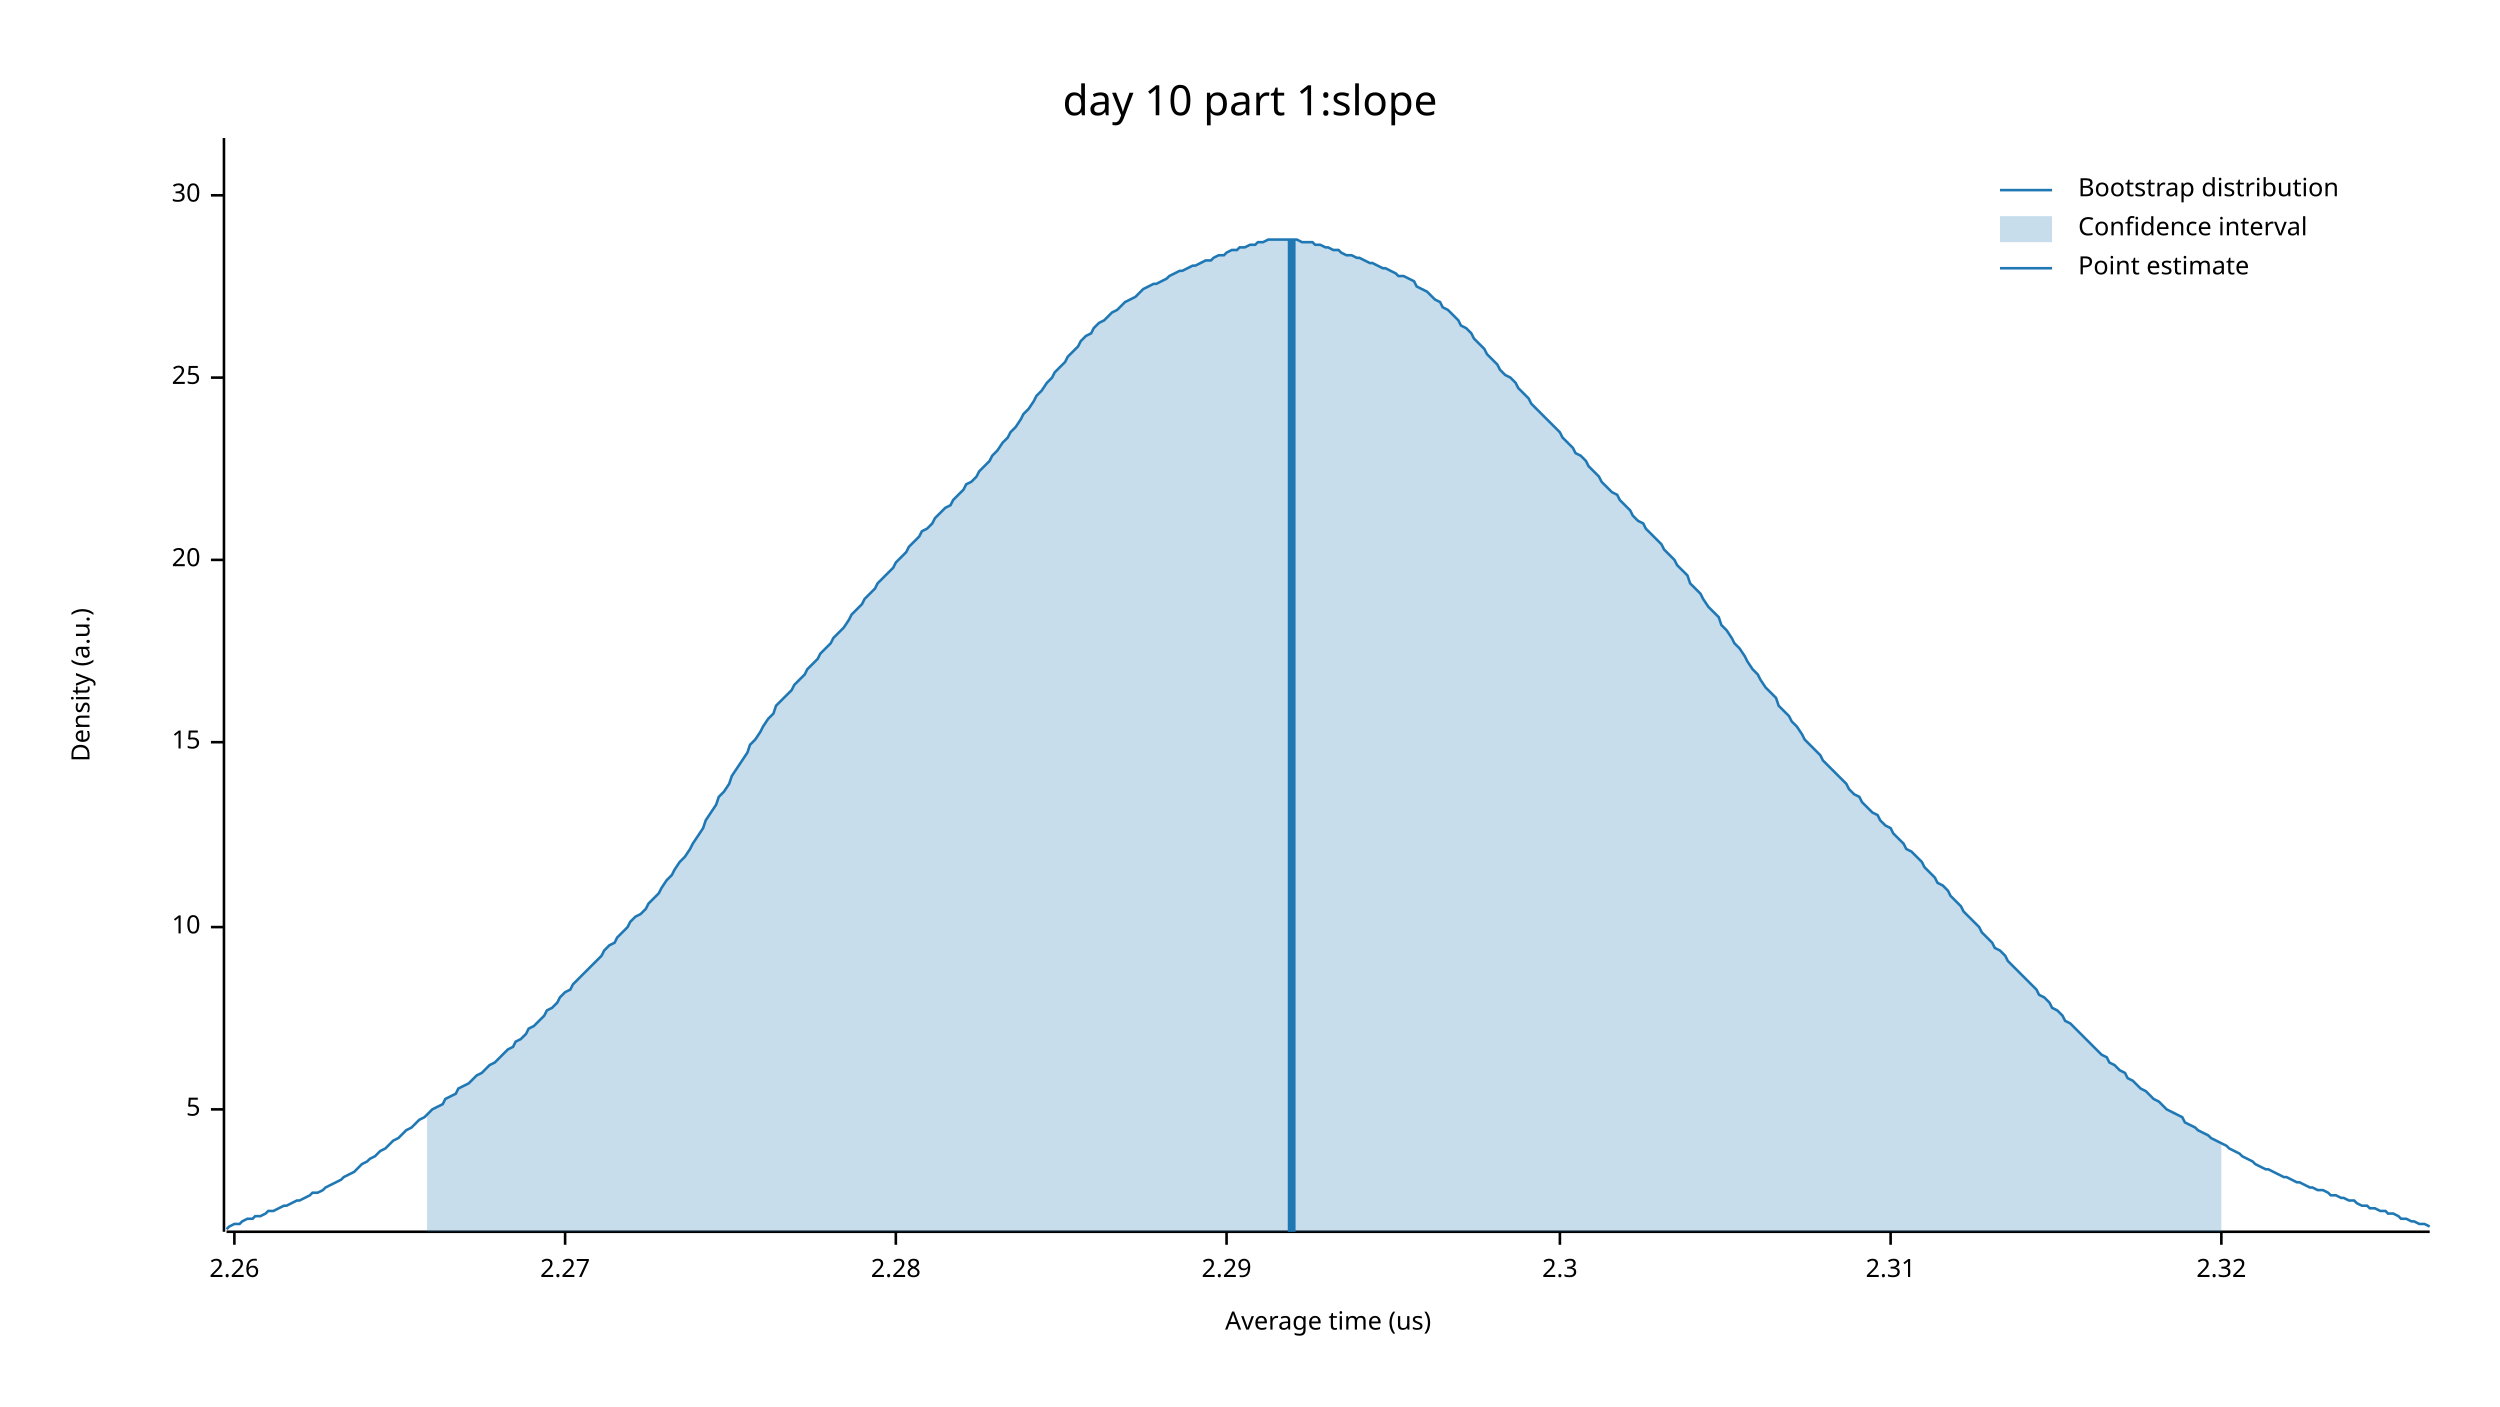
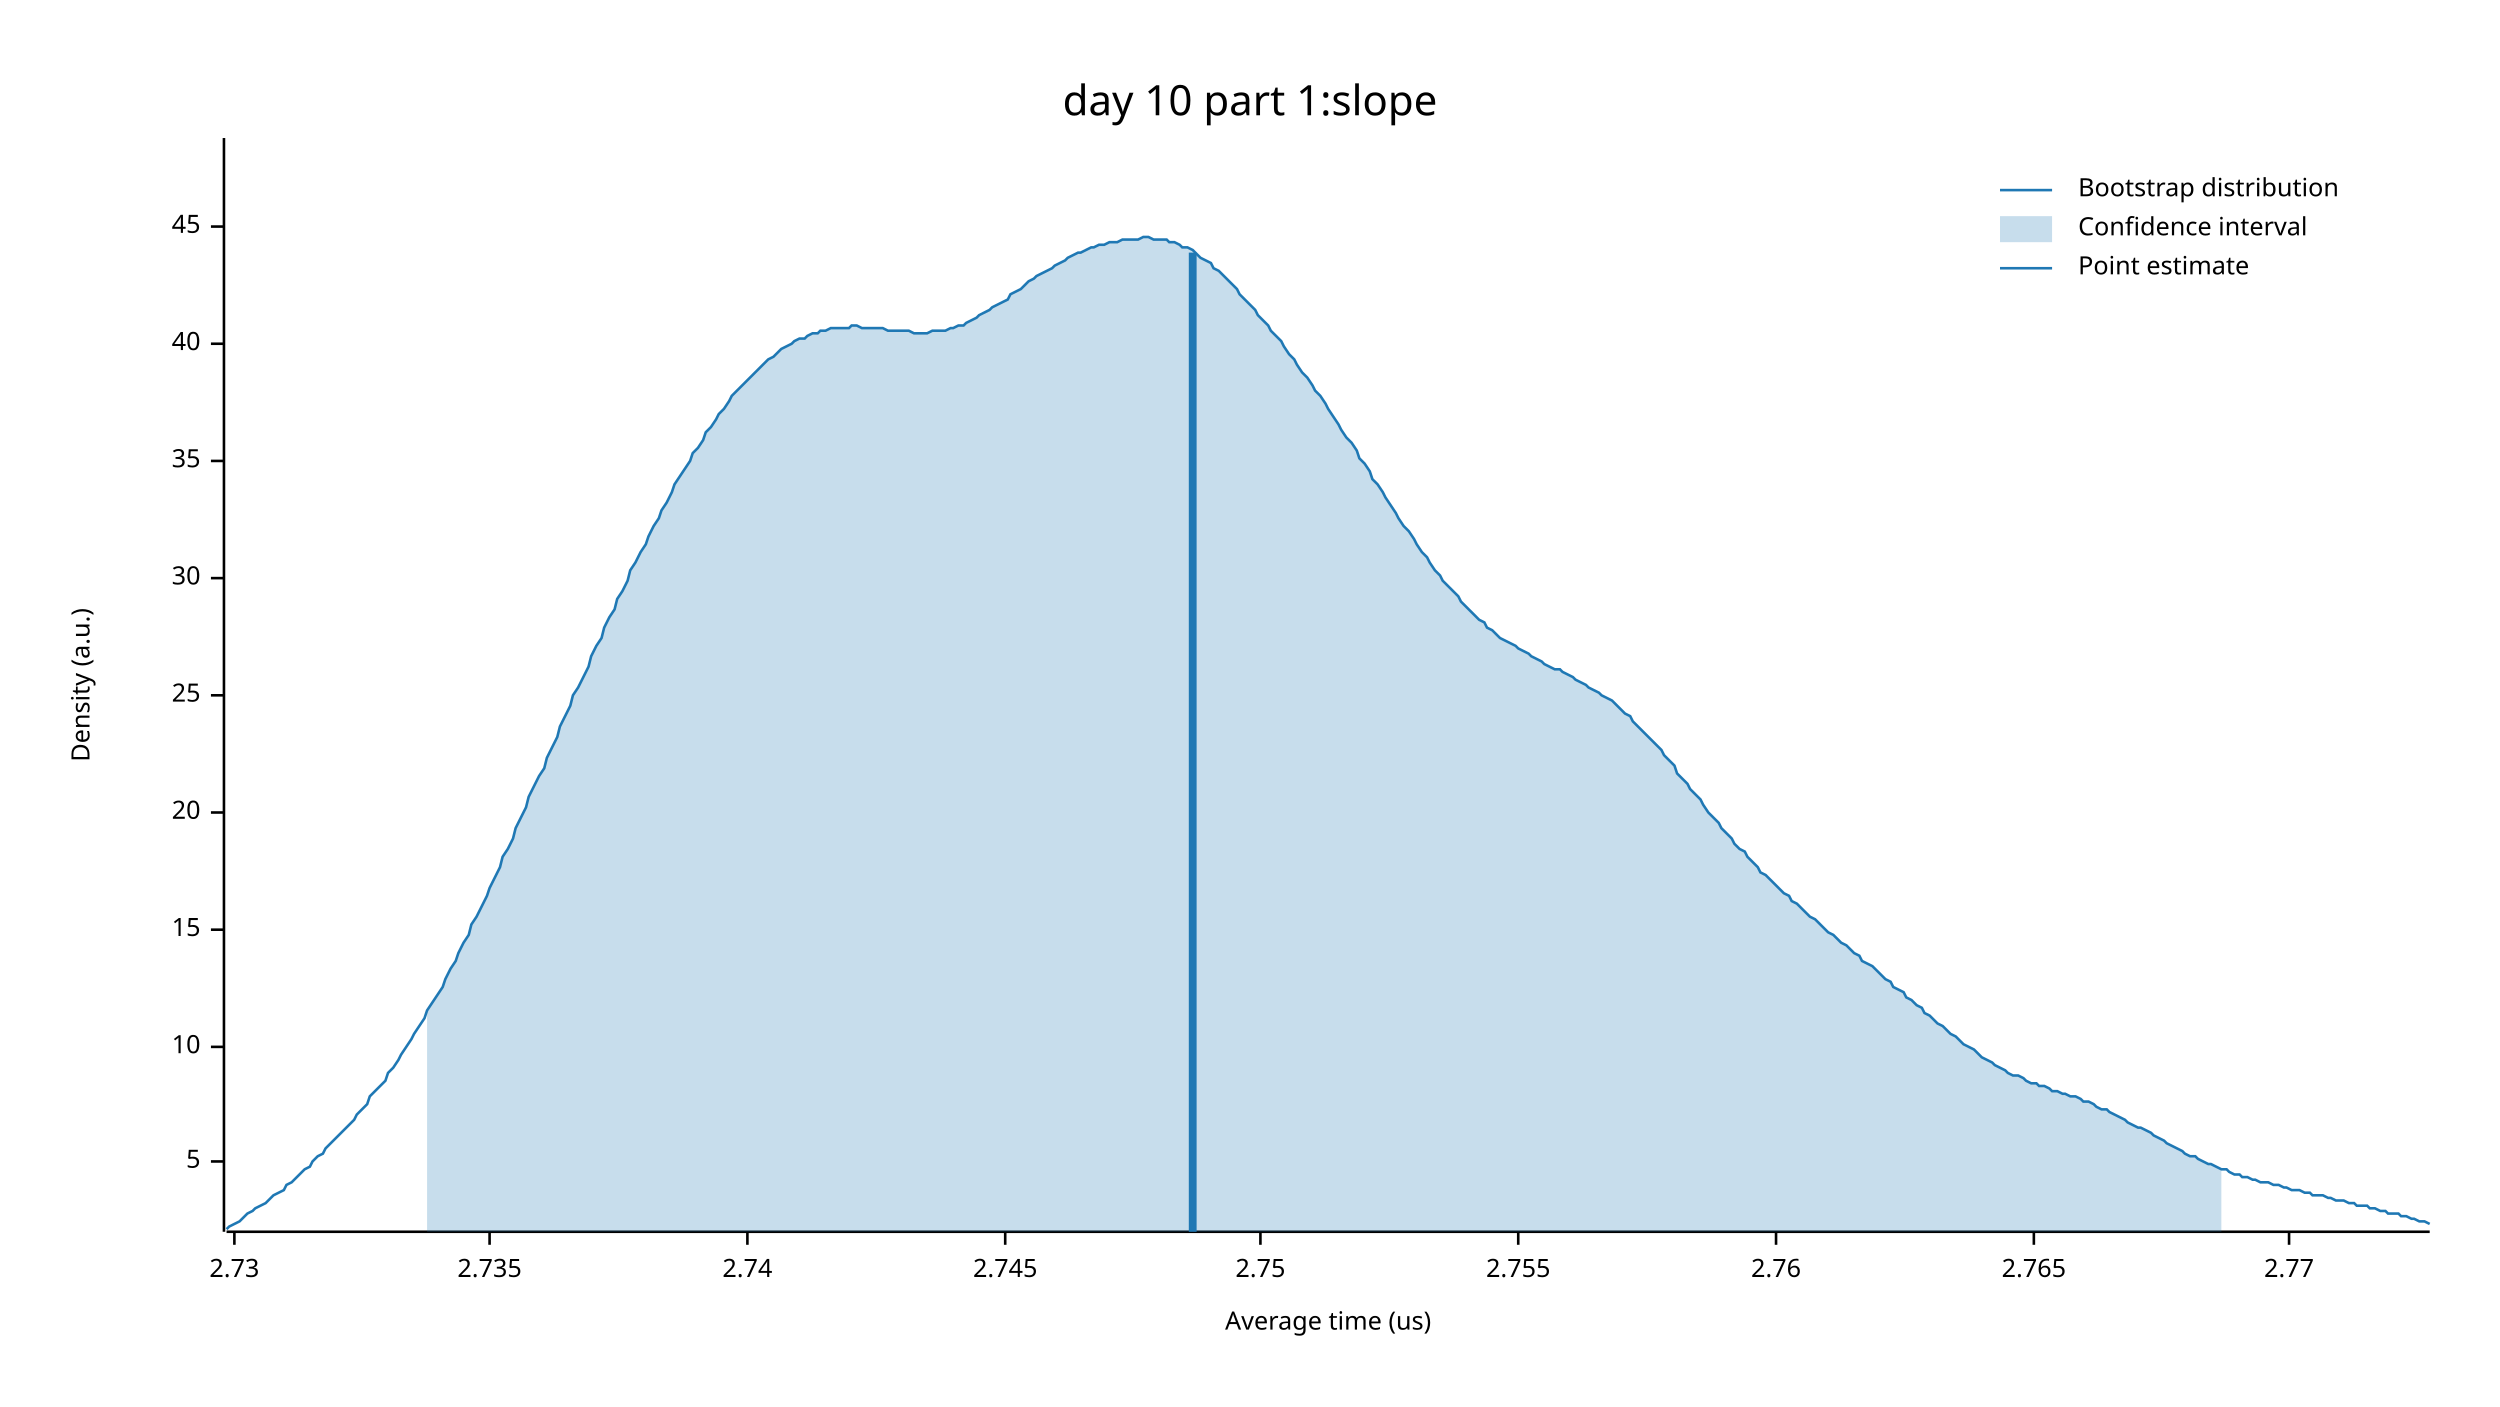
<svg xmlns="http://www.w3.org/2000/svg" width="960" height="540" viewBox="0 0 960 540">
  <text x="480" y="32" dy="0.76em" text-anchor="middle" font-family="sans-serif" font-size="16.129" opacity="1" fill="#000000">
day 10 part 1:slope
</text>
  <text x="27" y="263" dy="0.76em" text-anchor="middle" font-family="sans-serif" font-size="9.677" opacity="1" fill="#000000" transform="rotate(270, 27, 263)">
Density (a.u.)
</text>
  <text x="510" y="513" dy="-0.5ex" text-anchor="middle" font-family="sans-serif" font-size="9.677" opacity="1" fill="#000000">
Average time (us)
</text>
  <polyline fill="none" opacity="1" stroke="#000000" stroke-width="1" points="86,53 86,473 " />
-   <text x="77" y="426" dy="0.5ex" text-anchor="end" font-family="sans-serif" font-size="9.677" opacity="1" fill="#000000">
+   <text x="77" y="446" dy="0.5ex" text-anchor="end" font-family="sans-serif" font-size="9.677" opacity="1" fill="#000000">
5
</text>
-   <polyline fill="none" opacity="1" stroke="#000000" stroke-width="1" points="81,426 86,426 " />
-   <text x="77" y="356" dy="0.5ex" text-anchor="end" font-family="sans-serif" font-size="9.677" opacity="1" fill="#000000">
+   <polyline fill="none" opacity="1" stroke="#000000" stroke-width="1" points="81,446 86,446 " />
+   <text x="77" y="402" dy="0.5ex" text-anchor="end" font-family="sans-serif" font-size="9.677" opacity="1" fill="#000000">
10
</text>
-   <polyline fill="none" opacity="1" stroke="#000000" stroke-width="1" points="81,356 86,356 " />
-   <text x="77" y="285" dy="0.5ex" text-anchor="end" font-family="sans-serif" font-size="9.677" opacity="1" fill="#000000">
+   <polyline fill="none" opacity="1" stroke="#000000" stroke-width="1" points="81,402 86,402 " />
+   <text x="77" y="357" dy="0.5ex" text-anchor="end" font-family="sans-serif" font-size="9.677" opacity="1" fill="#000000">
15
</text>
-   <polyline fill="none" opacity="1" stroke="#000000" stroke-width="1" points="81,285 86,285 " />
-   <text x="77" y="215" dy="0.5ex" text-anchor="end" font-family="sans-serif" font-size="9.677" opacity="1" fill="#000000">
+   <polyline fill="none" opacity="1" stroke="#000000" stroke-width="1" points="81,357 86,357 " />
+   <text x="77" y="312" dy="0.5ex" text-anchor="end" font-family="sans-serif" font-size="9.677" opacity="1" fill="#000000">
20
</text>
-   <polyline fill="none" opacity="1" stroke="#000000" stroke-width="1" points="81,215 86,215 " />
-   <text x="77" y="145" dy="0.5ex" text-anchor="end" font-family="sans-serif" font-size="9.677" opacity="1" fill="#000000">
+   <polyline fill="none" opacity="1" stroke="#000000" stroke-width="1" points="81,312 86,312 " />
+   <text x="77" y="267" dy="0.5ex" text-anchor="end" font-family="sans-serif" font-size="9.677" opacity="1" fill="#000000">
25
</text>
-   <polyline fill="none" opacity="1" stroke="#000000" stroke-width="1" points="81,145 86,145 " />
-   <text x="77" y="75" dy="0.5ex" text-anchor="end" font-family="sans-serif" font-size="9.677" opacity="1" fill="#000000">
+   <polyline fill="none" opacity="1" stroke="#000000" stroke-width="1" points="81,267 86,267 " />
+   <text x="77" y="222" dy="0.5ex" text-anchor="end" font-family="sans-serif" font-size="9.677" opacity="1" fill="#000000">
30
</text>
-   <polyline fill="none" opacity="1" stroke="#000000" stroke-width="1" points="81,75 86,75 " />
+   <polyline fill="none" opacity="1" stroke="#000000" stroke-width="1" points="81,222 86,222 " />
+   <text x="77" y="177" dy="0.5ex" text-anchor="end" font-family="sans-serif" font-size="9.677" opacity="1" fill="#000000">
+ 35
+ </text>
+   <polyline fill="none" opacity="1" stroke="#000000" stroke-width="1" points="81,177 86,177 " />
+   <text x="77" y="132" dy="0.5ex" text-anchor="end" font-family="sans-serif" font-size="9.677" opacity="1" fill="#000000">
+ 40
+ </text>
+   <polyline fill="none" opacity="1" stroke="#000000" stroke-width="1" points="81,132 86,132 " />
+   <text x="77" y="87" dy="0.5ex" text-anchor="end" font-family="sans-serif" font-size="9.677" opacity="1" fill="#000000">
+ 45
+ </text>
+   <polyline fill="none" opacity="1" stroke="#000000" stroke-width="1" points="81,87 86,87 " />
  <polyline fill="none" opacity="1" stroke="#000000" stroke-width="1" points="87,473 933,473 " />
  <text x="90" y="483" dy="0.76em" text-anchor="middle" font-family="sans-serif" font-size="9.677" opacity="1" fill="#000000">
- 2.26
+ 2.73
</text>
  <polyline fill="none" opacity="1" stroke="#000000" stroke-width="1" points="90,473 90,478 " />
-   <text x="217" y="483" dy="0.76em" text-anchor="middle" font-family="sans-serif" font-size="9.677" opacity="1" fill="#000000">
- 2.27
+   <text x="188" y="483" dy="0.76em" text-anchor="middle" font-family="sans-serif" font-size="9.677" opacity="1" fill="#000000">
+ 2.735
</text>
-   <polyline fill="none" opacity="1" stroke="#000000" stroke-width="1" points="217,473 217,478 " />
-   <text x="344" y="483" dy="0.76em" text-anchor="middle" font-family="sans-serif" font-size="9.677" opacity="1" fill="#000000">
- 2.28
+   <polyline fill="none" opacity="1" stroke="#000000" stroke-width="1" points="188,473 188,478 " />
+   <text x="287" y="483" dy="0.76em" text-anchor="middle" font-family="sans-serif" font-size="9.677" opacity="1" fill="#000000">
+ 2.74
</text>
-   <polyline fill="none" opacity="1" stroke="#000000" stroke-width="1" points="344,473 344,478 " />
-   <text x="471" y="483" dy="0.76em" text-anchor="middle" font-family="sans-serif" font-size="9.677" opacity="1" fill="#000000">
- 2.29
+   <polyline fill="none" opacity="1" stroke="#000000" stroke-width="1" points="287,473 287,478 " />
+   <text x="386" y="483" dy="0.76em" text-anchor="middle" font-family="sans-serif" font-size="9.677" opacity="1" fill="#000000">
+ 2.745
</text>
-   <polyline fill="none" opacity="1" stroke="#000000" stroke-width="1" points="471,473 471,478 " />
-   <text x="599" y="483" dy="0.76em" text-anchor="middle" font-family="sans-serif" font-size="9.677" opacity="1" fill="#000000">
- 2.3
+   <polyline fill="none" opacity="1" stroke="#000000" stroke-width="1" points="386,473 386,478 " />
+   <text x="484" y="483" dy="0.76em" text-anchor="middle" font-family="sans-serif" font-size="9.677" opacity="1" fill="#000000">
+ 2.75
</text>
-   <polyline fill="none" opacity="1" stroke="#000000" stroke-width="1" points="599,473 599,478 " />
-   <text x="726" y="483" dy="0.76em" text-anchor="middle" font-family="sans-serif" font-size="9.677" opacity="1" fill="#000000">
- 2.31
+   <polyline fill="none" opacity="1" stroke="#000000" stroke-width="1" points="484,473 484,478 " />
+   <text x="583" y="483" dy="0.76em" text-anchor="middle" font-family="sans-serif" font-size="9.677" opacity="1" fill="#000000">
+ 2.755
</text>
-   <polyline fill="none" opacity="1" stroke="#000000" stroke-width="1" points="726,473 726,478 " />
-   <text x="853" y="483" dy="0.76em" text-anchor="middle" font-family="sans-serif" font-size="9.677" opacity="1" fill="#000000">
- 2.32
+   <polyline fill="none" opacity="1" stroke="#000000" stroke-width="1" points="583,473 583,478 " />
+   <text x="682" y="483" dy="0.76em" text-anchor="middle" font-family="sans-serif" font-size="9.677" opacity="1" fill="#000000">
+ 2.76
</text>
-   <polyline fill="none" opacity="1" stroke="#000000" stroke-width="1" points="853,473 853,478 " />
-   <polyline fill="none" opacity="1" stroke="#1F78B4" stroke-width="1" points="87,472 88,471 90,470 92,470 93,469 95,468 97,468 98,467 100,467 102,466 103,465 105,465 107,464 109,463 110,463 112,462 114,461 115,461 117,460 119,459 120,458 122,458 124,457 125,456 127,455 129,454 131,453 132,452 134,451 136,450 137,449 139,447 141,446 142,445 144,444 146,442 148,441 149,440 151,438 153,437 154,436 156,434 158,433 159,432 161,430 163,429 164,428 166,426 168,425 170,424 171,422 173,421 175,420 176,418 178,417 180,416 181,415 183,413 185,412 187,410 188,409 190,408 192,406 193,405 195,403 197,402 198,400 200,399 202,397 203,395 205,394 207,392 209,390 210,388 212,387 214,385 215,383 217,381 219,380 220,378 222,376 224,374 226,372 227,371 229,369 231,367 232,365 234,363 236,362 237,360 239,358 241,356 242,354 244,352 246,351 248,349 249,347 251,345 253,343 254,341 256,338 258,336 259,334 261,331 263,329 265,326 266,324 268,321 270,318 271,315 273,312 275,309 276,306 278,304 280,301 281,298 283,295 285,292 287,289 288,286 290,284 292,281 293,279 295,276 297,274 298,271 300,269 302,267 304,265 305,263 307,261 309,259 310,257 312,255 314,253 315,251 317,249 319,247 320,245 322,243 324,241 326,238 327,236 329,234 331,232 332,230 334,228 336,226 337,224 339,222 341,220 343,218 344,216 346,214 348,212 349,210 351,208 353,206 354,204 356,203 358,201 359,199 361,197 363,195 365,194 366,192 368,190 370,188 371,186 373,185 375,183 376,181 378,179 380,177 381,175 383,173 385,170 387,168 388,166 390,164 392,161 393,159 395,157 397,154 398,152 400,150 402,147 404,145 405,143 407,141 409,139 410,137 412,135 414,133 415,131 417,129 419,128 420,126 422,124 424,123 426,121 427,120 429,119 431,117 432,116 434,115 436,114 437,113 439,111 441,110 443,109 444,109 446,108 448,107 449,106 451,105 453,104 454,104 456,103 458,102 459,102 461,101 463,100 465,100 466,99 468,98 470,98 471,97 473,96 475,96 476,95 478,95 480,94 482,94 483,93 485,93 487,92 488,92 490,92 492,92 493,92 495,92 497,92 498,92 500,93 502,93 504,93 505,94 507,94 509,95 510,95 512,96 514,96 515,97 517,98 519,98 521,99 522,99 524,100 526,101 527,101 529,102 531,103 532,103 534,104 536,105 537,106 539,106 541,107 543,108 544,110 546,111 548,112 549,113 551,115 553,116 554,118 556,119 558,121 560,123 561,125 563,126 565,128 566,130 568,132 570,134 571,136 573,138 575,140 576,142 578,144 580,145 582,147 583,149 585,151 587,153 588,155 590,157 592,159 593,160 595,162 597,164 599,166 600,168 602,170 604,172 605,174 607,175 609,177 610,179 612,181 614,183 615,185 617,187 619,189 621,190 622,192 624,194 626,196 627,198 629,200 631,201 632,203 634,205 636,207 638,209 639,211 641,213 643,215 644,217 646,219 648,221 649,224 651,226 653,228 654,230 656,233 658,235 660,237 661,240 663,242 665,245 666,247 668,249 670,252 671,254 673,257 675,259 676,261 678,264 680,266 682,268 683,271 685,273 687,275 688,277 690,279 692,282 693,284 695,286 697,288 699,290 700,292 702,294 704,296 705,297 707,299 709,301 710,303 712,305 714,306 715,308 717,310 719,312 721,313 722,315 724,317 726,318 727,320 729,322 731,324 732,326 734,327 736,329 738,331 739,333 741,335 743,337 744,339 746,340 748,342 749,344 751,346 753,348 754,350 756,352 758,354 760,356 761,358 763,360 765,362 766,364 768,365 770,367 771,369 773,371 775,373 777,375 778,376 780,378 782,380 783,382 785,383 787,385 788,387 790,388 792,390 793,392 795,393 797,395 799,397 800,398 802,400 804,402 805,403 807,405 809,406 810,408 812,409 814,411 816,412 817,414 819,415 821,417 822,418 824,419 826,421 827,422 829,423 831,425 832,426 834,427 836,428 838,429 839,431 841,432 843,433 844,434 846,435 848,436 849,437 851,438 853,439 855,440 856,441 858,442 860,443 861,444 863,445 865,446 866,447 868,448 870,449 871,449 873,450 875,451 877,452 878,452 880,453 882,454 883,454 885,455 887,456 888,456 890,457 892,457 894,458 895,459 897,459 899,460 900,460 902,461 904,461 905,462 907,463 909,463 910,464 912,464 914,465 916,465 917,466 919,466 921,467 922,468 924,468 926,469 927,469 929,470 931,470 933,471 " />
-   <polygon opacity="0.25" fill="#1F78B4" points="164,428 166,426 168,425 170,424 171,422 173,421 175,420 176,418 178,417 180,416 181,415 183,413 185,412 187,410 188,409 190,408 192,406 193,405 195,403 197,402 198,400 200,399 202,397 203,395 205,394 207,392 209,390 210,388 212,387 214,385 215,383 217,381 219,380 220,378 222,376 224,374 226,372 227,371 229,369 231,367 232,365 234,363 236,362 237,360 239,358 241,356 242,354 244,352 246,351 248,349 249,347 251,345 253,343 254,341 256,338 258,336 259,334 261,331 263,329 265,326 266,324 268,321 270,318 271,315 273,312 275,309 276,306 278,304 280,301 281,298 283,295 285,292 287,289 288,286 290,284 292,281 293,279 295,276 297,274 298,271 300,269 302,267 304,265 305,263 307,261 309,259 310,257 312,255 314,253 315,251 317,249 319,247 320,245 322,243 324,241 326,238 327,236 329,234 331,232 332,230 334,228 336,226 337,224 339,222 341,220 343,218 344,216 346,214 348,212 349,210 351,208 353,206 354,204 356,203 358,201 359,199 361,197 363,195 365,194 366,192 368,190 370,188 371,186 373,185 375,183 376,181 378,179 380,177 381,175 383,173 385,170 387,168 388,166 390,164 392,161 393,159 395,157 397,154 398,152 400,150 402,147 404,145 405,143 407,141 409,139 410,137 412,135 414,133 415,131 417,129 419,128 420,126 422,124 424,123 426,121 427,120 429,119 431,117 432,116 434,115 436,114 437,113 439,111 441,110 443,109 444,109 446,108 448,107 449,106 451,105 453,104 454,104 456,103 458,102 459,102 461,101 463,100 465,100 466,99 468,98 470,98 471,97 473,96 475,96 476,95 478,95 480,94 482,94 483,93 485,93 487,92 488,92 490,92 492,92 493,92 495,92 497,92 498,92 500,93 502,93 504,93 505,94 507,94 509,95 510,95 512,96 514,96 515,97 517,98 519,98 521,99 522,99 524,100 526,101 527,101 529,102 531,103 532,103 534,104 536,105 537,106 539,106 541,107 543,108 544,110 546,111 548,112 549,113 551,115 553,116 554,118 556,119 558,121 560,123 561,125 563,126 565,128 566,130 568,132 570,134 571,136 573,138 575,140 576,142 578,144 580,145 582,147 583,149 585,151 587,153 588,155 590,157 592,159 593,160 595,162 597,164 599,166 600,168 602,170 604,172 605,174 607,175 609,177 610,179 612,181 614,183 615,185 617,187 619,189 621,190 622,192 624,194 626,196 627,198 629,200 631,201 632,203 634,205 636,207 638,209 639,211 641,213 643,215 644,217 646,219 648,221 649,224 651,226 653,228 654,230 656,233 658,235 660,237 661,240 663,242 665,245 666,247 668,249 670,252 671,254 673,257 675,259 676,261 678,264 680,266 682,268 683,271 685,273 687,275 688,277 690,279 692,282 693,284 695,286 697,288 699,290 700,292 702,294 704,296 705,297 707,299 709,301 710,303 712,305 714,306 715,308 717,310 719,312 721,313 722,315 724,317 726,318 727,320 729,322 731,324 732,326 734,327 736,329 738,331 739,333 741,335 743,337 744,339 746,340 748,342 749,344 751,346 753,348 754,350 756,352 758,354 760,356 761,358 763,360 765,362 766,364 768,365 770,367 771,369 773,371 775,373 777,375 778,376 780,378 782,380 783,382 785,383 787,385 788,387 790,388 792,390 793,392 795,393 797,395 799,397 800,398 802,400 804,402 805,403 807,405 809,406 810,408 812,409 814,411 816,412 817,414 819,415 821,417 822,418 824,419 826,421 827,422 829,423 831,425 832,426 834,427 836,428 838,429 839,431 841,432 843,433 844,434 846,435 848,436 849,437 851,438 853,439 853,473 164,473 " />
-   <polyline fill="none" opacity="1" stroke="#1F78B4" stroke-width="3" points="496,473 496,92 " />
+   <polyline fill="none" opacity="1" stroke="#000000" stroke-width="1" points="682,473 682,478 " />
+   <text x="781" y="483" dy="0.76em" text-anchor="middle" font-family="sans-serif" font-size="9.677" opacity="1" fill="#000000">
+ 2.765
+ </text>
+   <polyline fill="none" opacity="1" stroke="#000000" stroke-width="1" points="781,473 781,478 " />
+   <text x="879" y="483" dy="0.76em" text-anchor="middle" font-family="sans-serif" font-size="9.677" opacity="1" fill="#000000">
+ 2.77
+ </text>
+   <polyline fill="none" opacity="1" stroke="#000000" stroke-width="1" points="879,473 879,478 " />
+   <polyline fill="none" opacity="1" stroke="#1F78B4" stroke-width="1" points="87,472 88,471 90,470 92,469 93,468 95,466 97,465 98,464 100,463 102,462 103,461 105,459 107,458 109,457 110,455 112,454 114,452 115,451 117,449 119,448 120,446 122,444 124,443 125,441 127,439 129,437 131,435 132,434 134,432 136,430 137,428 139,426 141,424 142,421 144,419 146,417 148,415 149,412 151,410 153,407 154,405 156,402 158,399 159,397 161,394 163,391 164,388 166,385 168,382 170,379 171,376 173,372 175,369 176,366 178,362 180,359 181,355 183,352 185,348 187,344 188,341 190,337 192,333 193,329 195,326 197,322 198,318 200,314 202,310 203,306 205,302 207,298 209,295 210,291 212,287 214,283 215,279 217,275 219,271 220,267 222,264 224,260 226,256 227,252 229,248 231,245 232,241 234,237 236,234 237,230 239,227 241,223 242,219 244,216 246,212 248,209 249,206 251,202 253,199 254,196 256,193 258,189 259,186 261,183 263,180 265,177 266,174 268,172 270,169 271,166 273,164 275,161 276,159 278,157 280,154 281,152 283,150 285,148 287,146 288,145 290,143 292,141 293,140 295,138 297,137 298,136 300,134 302,133 304,132 305,131 307,130 309,130 310,129 312,128 314,128 315,127 317,127 319,126 320,126 322,126 324,126 326,126 327,125 329,125 331,126 332,126 334,126 336,126 337,126 339,126 341,127 343,127 344,127 346,127 348,127 349,127 351,128 353,128 354,128 356,128 358,127 359,127 361,127 363,127 365,126 366,126 368,125 370,125 371,124 373,123 375,122 376,121 378,120 380,119 381,118 383,117 385,116 387,115 388,113 390,112 392,111 393,110 395,108 397,107 398,106 400,105 402,104 404,103 405,102 407,101 409,100 410,99 412,98 414,97 415,97 417,96 419,95 420,95 422,94 424,94 426,93 427,93 429,93 431,92 432,92 434,92 436,92 437,92 439,91 441,91 443,92 444,92 446,92 448,92 449,93 451,93 453,94 454,95 456,95 458,96 459,97 461,99 463,100 465,101 466,103 468,104 470,106 471,107 473,109 475,111 476,113 478,115 480,117 482,119 483,121 485,123 487,125 488,127 490,129 492,131 493,133 495,136 497,138 498,140 500,143 502,145 504,148 505,150 507,152 509,155 510,157 512,160 514,163 515,165 517,168 519,170 521,173 522,176 524,178 526,181 527,184 529,186 531,189 532,191 534,194 536,197 537,199 539,202 541,204 543,207 544,209 546,212 548,214 549,216 551,219 553,221 554,223 556,225 558,227 560,229 561,231 563,233 565,235 566,236 568,238 570,239 571,241 573,242 575,244 576,245 578,246 580,247 582,248 583,249 585,250 587,251 588,252 590,253 592,254 593,255 595,256 597,257 599,257 600,258 602,259 604,260 605,261 607,262 609,263 610,264 612,265 614,266 615,267 617,268 619,269 621,271 622,272 624,274 626,275 627,277 629,279 631,281 632,282 634,284 636,286 638,288 639,290 641,292 643,294 644,297 646,299 648,301 649,303 651,305 653,307 654,309 656,312 658,314 660,316 661,318 663,320 665,322 666,324 668,326 670,327 671,329 673,331 675,333 676,335 678,336 680,338 682,340 683,341 685,343 687,344 688,346 690,347 692,349 693,350 695,352 697,353 699,355 700,356 702,358 704,359 705,360 707,362 709,363 710,364 712,366 714,367 715,369 717,370 719,371 721,373 722,374 724,376 726,377 727,379 729,380 731,381 732,383 734,384 736,386 738,387 739,389 741,390 743,392 744,393 746,394 748,396 749,397 751,398 753,400 754,401 756,402 758,403 760,405 761,406 763,407 765,408 766,409 768,410 770,411 771,412 773,413 775,413 777,414 778,415 780,416 782,416 783,417 785,417 787,418 788,419 790,419 792,420 793,420 795,421 797,421 799,422 800,423 802,423 804,424 805,425 807,426 809,426 810,427 812,428 814,429 816,430 817,431 819,432 821,433 822,433 824,434 826,435 827,436 829,437 831,438 832,439 834,440 836,441 838,442 839,443 841,444 843,444 844,445 846,446 848,447 849,447 851,448 853,449 855,449 856,450 858,451 860,451 861,452 863,452 865,453 866,453 868,454 870,454 871,454 873,455 875,455 877,456 878,456 880,457 882,457 883,457 885,458 887,458 888,459 890,459 892,459 894,460 895,460 897,461 899,461 900,461 902,462 904,462 905,463 907,463 909,463 910,464 912,464 914,465 916,465 917,466 919,466 921,466 922,467 924,467 926,468 927,468 929,469 931,469 933,470 " />
+   <polygon opacity="0.25" fill="#1F78B4" points="164,388 166,385 168,382 170,379 171,376 173,372 175,369 176,366 178,362 180,359 181,355 183,352 185,348 187,344 188,341 190,337 192,333 193,329 195,326 197,322 198,318 200,314 202,310 203,306 205,302 207,298 209,295 210,291 212,287 214,283 215,279 217,275 219,271 220,267 222,264 224,260 226,256 227,252 229,248 231,245 232,241 234,237 236,234 237,230 239,227 241,223 242,219 244,216 246,212 248,209 249,206 251,202 253,199 254,196 256,193 258,189 259,186 261,183 263,180 265,177 266,174 268,172 270,169 271,166 273,164 275,161 276,159 278,157 280,154 281,152 283,150 285,148 287,146 288,145 290,143 292,141 293,140 295,138 297,137 298,136 300,134 302,133 304,132 305,131 307,130 309,130 310,129 312,128 314,128 315,127 317,127 319,126 320,126 322,126 324,126 326,126 327,125 329,125 331,126 332,126 334,126 336,126 337,126 339,126 341,127 343,127 344,127 346,127 348,127 349,127 351,128 353,128 354,128 356,128 358,127 359,127 361,127 363,127 365,126 366,126 368,125 370,125 371,124 373,123 375,122 376,121 378,120 380,119 381,118 383,117 385,116 387,115 388,113 390,112 392,111 393,110 395,108 397,107 398,106 400,105 402,104 404,103 405,102 407,101 409,100 410,99 412,98 414,97 415,97 417,96 419,95 420,95 422,94 424,94 426,93 427,93 429,93 431,92 432,92 434,92 436,92 437,92 439,91 441,91 443,92 444,92 446,92 448,92 449,93 451,93 453,94 454,95 456,95 458,96 459,97 461,99 463,100 465,101 466,103 468,104 470,106 471,107 473,109 475,111 476,113 478,115 480,117 482,119 483,121 485,123 487,125 488,127 490,129 492,131 493,133 495,136 497,138 498,140 500,143 502,145 504,148 505,150 507,152 509,155 510,157 512,160 514,163 515,165 517,168 519,170 521,173 522,176 524,178 526,181 527,184 529,186 531,189 532,191 534,194 536,197 537,199 539,202 541,204 543,207 544,209 546,212 548,214 549,216 551,219 553,221 554,223 556,225 558,227 560,229 561,231 563,233 565,235 566,236 568,238 570,239 571,241 573,242 575,244 576,245 578,246 580,247 582,248 583,249 585,250 587,251 588,252 590,253 592,254 593,255 595,256 597,257 599,257 600,258 602,259 604,260 605,261 607,262 609,263 610,264 612,265 614,266 615,267 617,268 619,269 621,271 622,272 624,274 626,275 627,277 629,279 631,281 632,282 634,284 636,286 638,288 639,290 641,292 643,294 644,297 646,299 648,301 649,303 651,305 653,307 654,309 656,312 658,314 660,316 661,318 663,320 665,322 666,324 668,326 670,327 671,329 673,331 675,333 676,335 678,336 680,338 682,340 683,341 685,343 687,344 688,346 690,347 692,349 693,350 695,352 697,353 699,355 700,356 702,358 704,359 705,360 707,362 709,363 710,364 712,366 714,367 715,369 717,370 719,371 721,373 722,374 724,376 726,377 727,379 729,380 731,381 732,383 734,384 736,386 738,387 739,389 741,390 743,392 744,393 746,394 748,396 749,397 751,398 753,400 754,401 756,402 758,403 760,405 761,406 763,407 765,408 766,409 768,410 770,411 771,412 773,413 775,413 777,414 778,415 780,416 782,416 783,417 785,417 787,418 788,419 790,419 792,420 793,420 795,421 797,421 799,422 800,423 802,423 804,424 805,425 807,426 809,426 810,427 812,428 814,429 816,430 817,431 819,432 821,433 822,433 824,434 826,435 827,436 829,437 831,438 832,439 834,440 836,441 838,442 839,443 841,444 843,444 844,445 846,446 848,447 849,447 851,448 853,449 853,473 164,473 " />
+   <polyline fill="none" opacity="1" stroke="#1F78B4" stroke-width="3" points="458,473 458,97 " />
  <text x="798" y="68" dy="0.76em" text-anchor="start" font-family="sans-serif" font-size="9.677" opacity="1" fill="#000000">
Bootstrap distribution
</text>
  <text x="798" y="83" dy="0.76em" text-anchor="start" font-family="sans-serif" font-size="9.677" opacity="1" fill="#000000">
Confidence interval
</text>
  <text x="798" y="98" dy="0.76em" text-anchor="start" font-family="sans-serif" font-size="9.677" opacity="1" fill="#000000">
Point estimate
</text>
  <polyline fill="none" opacity="1" stroke="#1F78B4" stroke-width="1" points="768,73 788,73 " />
  <rect x="768" y="83" width="20" height="10" opacity="0.25" fill="#1F78B4" stroke="none" />
  <polyline fill="none" opacity="1" stroke="#1F78B4" stroke-width="1" points="768,103 788,103 " />
</svg>
